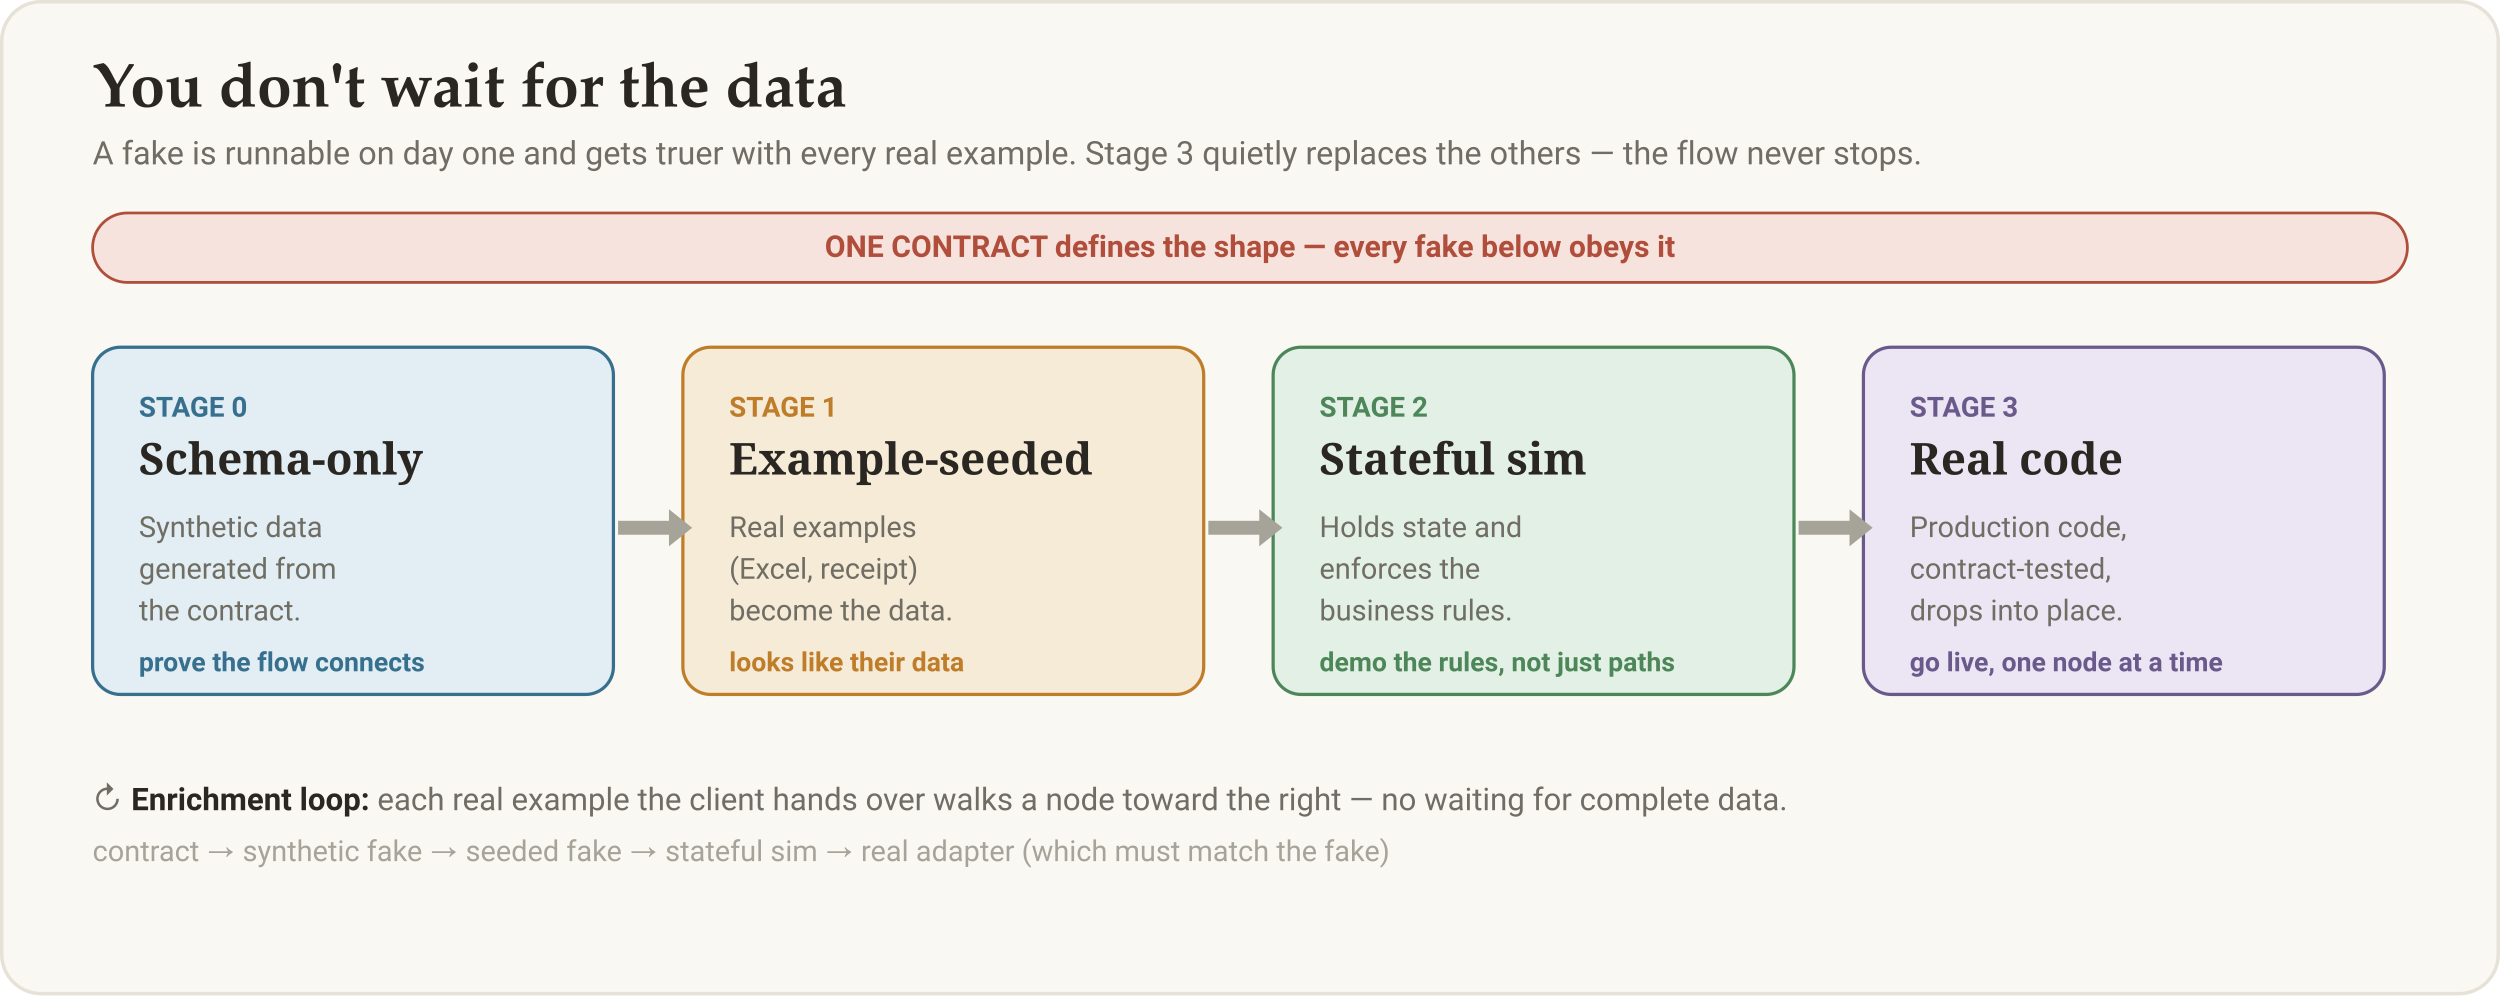
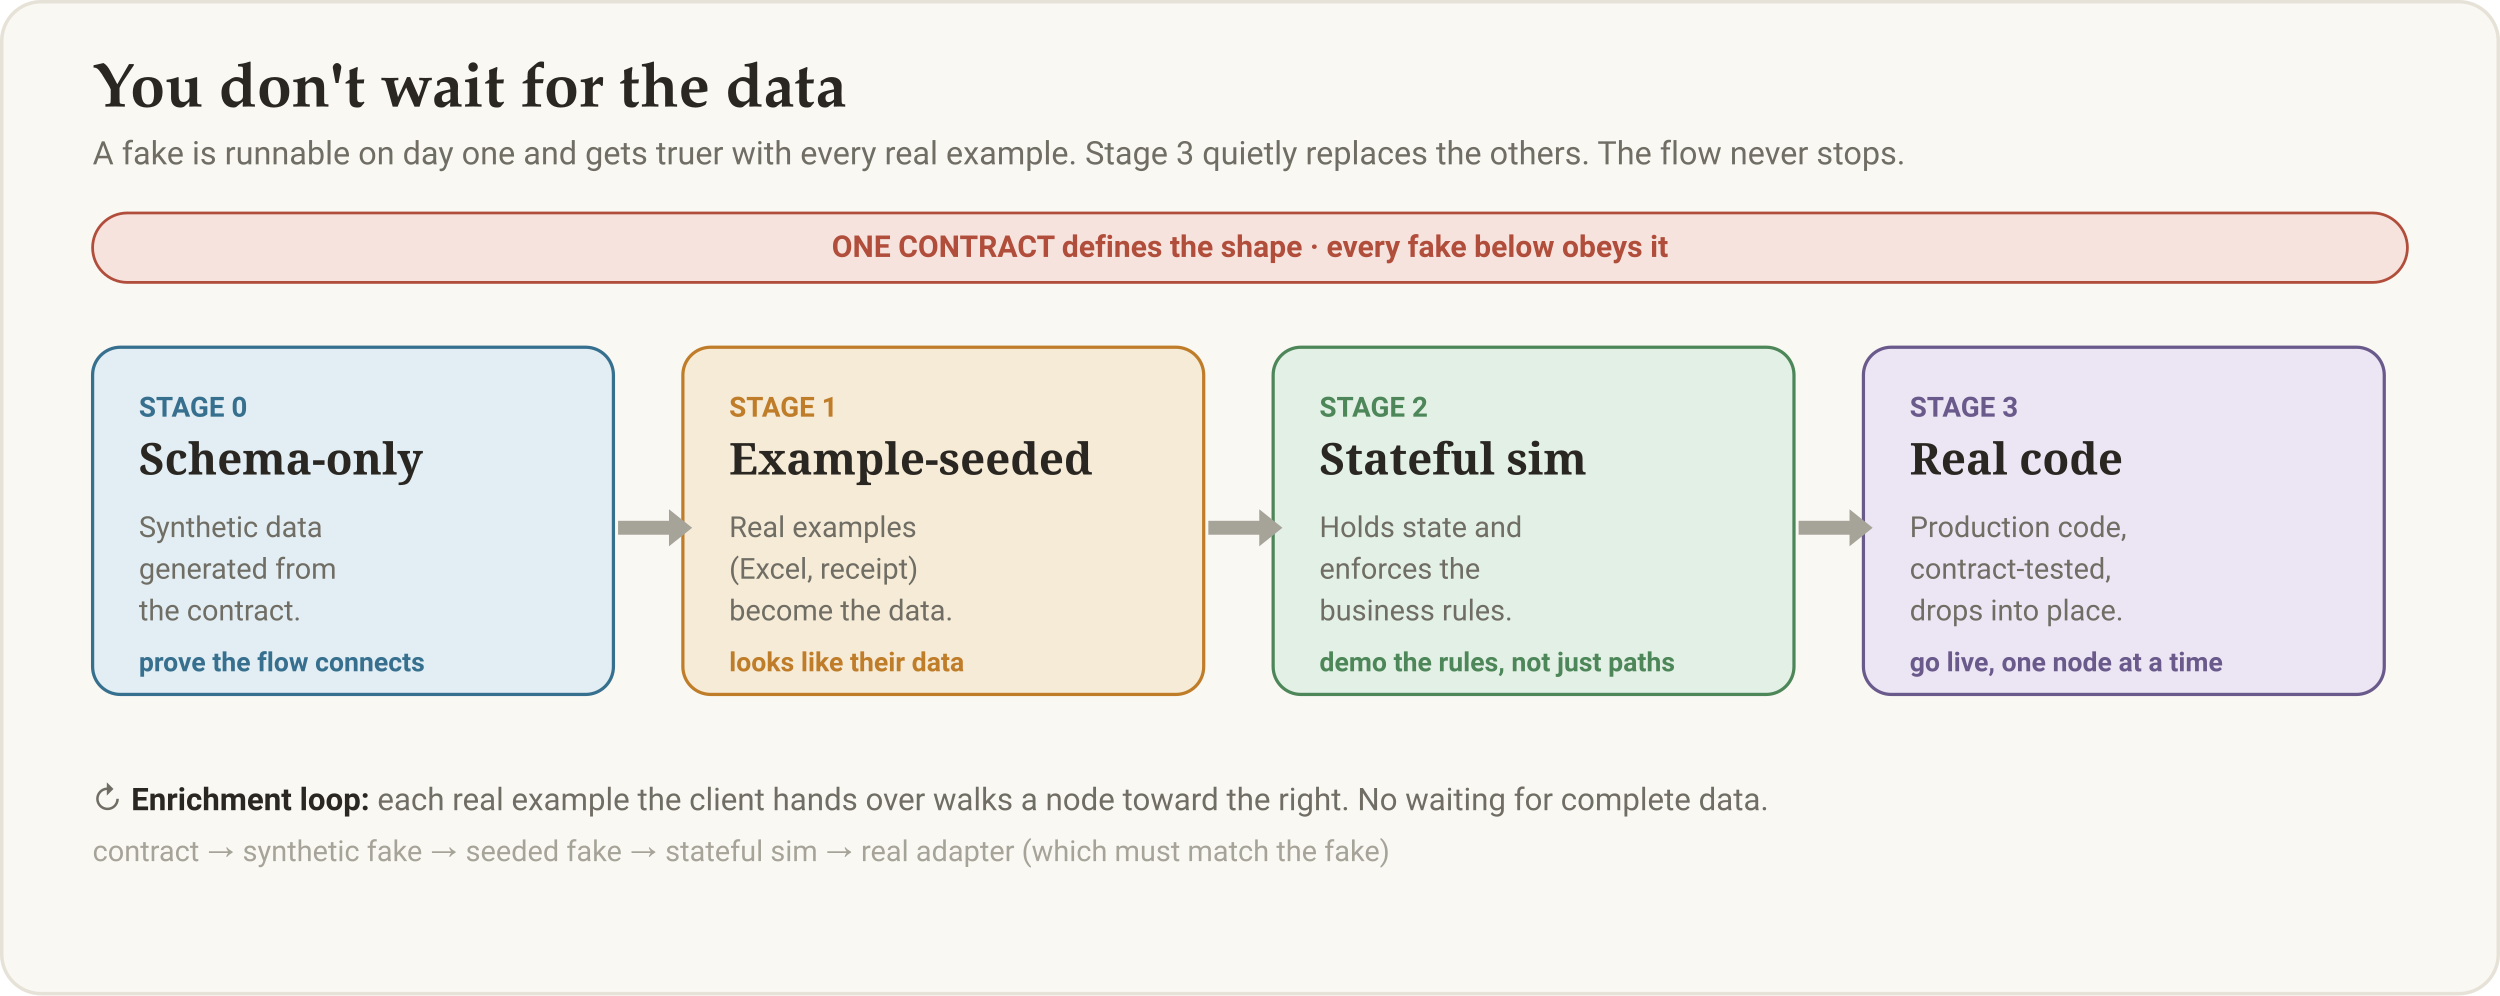
- <svg xmlns="http://www.w3.org/2000/svg" viewBox="0 0 1080 430" font-family="-apple-system, 'Segoe UI', Roboto, Helvetica, Arial, sans-serif" role="img" aria-label="Virtualize early, enrich progressively: a fake matures from schema-only synthetic data, to example-seeded, to stateful simulation, to real implementation — fed by one contract and by real client examples.">
+ <svg xmlns="http://www.w3.org/2000/svg" viewBox="0 0 1080 430" font-family="-apple-system, 'Segoe UI', Roboto, Helvetica, Arial, sans-serif" role="img" aria-label="Virtualize early, enrich progressively: a fake matures from schema-only synthetic data, to example-seeded, to stateful simulation, to real implementation, fed by one contract and by real client examples.">
  <rect width="1080" height="430" rx="18" fill="#faf8f3" />
  <rect x="0.75" y="0.75" width="1078.5" height="428.5" rx="17" fill="none" stroke="#e6e2d8" stroke-width="1.5" />
  <text x="40" y="46" font-family="Georgia, Palatino, serif" font-size="27" font-weight="700" fill="#2a2722">You don't wait for the data</text>
-   <text x="40" y="71" font-size="14" fill="#6f6d64">A fake is runnable on day one and gets truer with every real example. Stage 3 quietly replaces the others — the flow never stops.</text>
+   <text x="40" y="71" font-size="14" fill="#6f6d64">A fake is runnable on day one and gets truer with every real example. Stage 3 quietly replaces the others. The flow never stops.</text>
  <rect x="40" y="92" width="1000" height="30" rx="15" fill="#f6e3dd" stroke="#b14d3b" stroke-width="1.2" />
-   <text x="540" y="111" font-size="13" font-weight="700" fill="#b14d3b" text-anchor="middle">ONE CONTRACT defines the shape — every fake below obeys it</text>
+   <text x="540" y="111" font-size="13" font-weight="700" fill="#b14d3b" text-anchor="middle">ONE CONTRACT defines the shape · every fake below obeys it</text>
  <g>
    <rect x="40" y="150" width="225" height="150" rx="12" fill="#e2eef3" stroke="#37708f" stroke-width="1.4" />
    <text x="60" y="180" font-size="12" font-weight="700" fill="#37708f">STAGE 0</text>
    <text x="60" y="205" font-family="Georgia, serif" font-size="19" font-weight="700" fill="#2a2722">Schema-only</text>
    <text x="60" y="232" font-size="12.5" fill="#6f6d64">Synthetic data</text>
    <text x="60" y="250" font-size="12.5" fill="#6f6d64">generated from</text>
    <text x="60" y="268" font-size="12.5" fill="#6f6d64">the contract.</text>
    <text x="60" y="290" font-size="11.5" fill="#37708f" font-weight="600">prove the flow connects</text>
    <rect x="295" y="150" width="225" height="150" rx="12" fill="#f6ebd7" stroke="#bf7d2a" stroke-width="1.4" />
    <text x="315" y="180" font-size="12" font-weight="700" fill="#bf7d2a">STAGE 1</text>
    <text x="315" y="205" font-family="Georgia, serif" font-size="19" font-weight="700" fill="#2a2722">Example-seeded</text>
    <text x="315" y="232" font-size="12.5" fill="#6f6d64">Real examples</text>
    <text x="315" y="250" font-size="12.5" fill="#6f6d64">(Excel, receipt)</text>
    <text x="315" y="268" font-size="12.5" fill="#6f6d64">become the data.</text>
    <text x="315" y="290" font-size="11.5" fill="#bf7d2a" font-weight="600">looks like their data</text>
    <rect x="550" y="150" width="225" height="150" rx="12" fill="#e3f0e5" stroke="#4d8759" stroke-width="1.4" />
    <text x="570" y="180" font-size="12" font-weight="700" fill="#4d8759">STAGE 2</text>
    <text x="570" y="205" font-family="Georgia, serif" font-size="19" font-weight="700" fill="#2a2722">Stateful sim</text>
    <text x="570" y="232" font-size="12.5" fill="#6f6d64">Holds state and</text>
    <text x="570" y="250" font-size="12.5" fill="#6f6d64">enforces the</text>
    <text x="570" y="268" font-size="12.5" fill="#6f6d64">business rules.</text>
    <text x="570" y="290" font-size="11.5" fill="#4d8759" font-weight="600">demo the rules, not just paths</text>
    <rect x="805" y="150" width="225" height="150" rx="12" fill="#ece6f4" stroke="#6a5a8c" stroke-width="1.4" />
    <text x="825" y="180" font-size="12" font-weight="700" fill="#6a5a8c">STAGE 3</text>
    <text x="825" y="205" font-family="Georgia, serif" font-size="19" font-weight="700" fill="#2a2722">Real code</text>
    <text x="825" y="232" font-size="12.5" fill="#6f6d64">Production code,</text>
    <text x="825" y="250" font-size="12.5" fill="#6f6d64">contract-tested,</text>
    <text x="825" y="268" font-size="12.5" fill="#6f6d64">drops into place.</text>
    <text x="825" y="290" font-size="11.5" fill="#6a5a8c" font-weight="600">go live, one node at a time</text>
  </g>
  <g fill="#a6a399">
    <path d="M267 225 l22 0 l0 -5 l10 8 l-10 8 l0 -5 l-22 0 z" />
    <path d="M522 225 l22 0 l0 -5 l10 8 l-10 8 l0 -5 l-22 0 z" />
    <path d="M777 225 l22 0 l0 -5 l10 8 l-10 8 l0 -5 l-22 0 z" />
  </g>
-   <text x="40" y="350" font-size="13.5" fill="#6f6d64">↻ <tspan font-weight="700" fill="#2a2722">Enrichment loop:</tspan> each real example the client hands over walks a node toward the right — no waiting for complete data.</text>
+   <text x="40" y="350" font-size="13.5" fill="#6f6d64">↻ <tspan font-weight="700" fill="#2a2722">Enrichment loop:</tspan> each real example the client hands over walks a node toward the right. No waiting for complete data.</text>
  <text x="40" y="372" font-size="12.5" fill="#a6a399">contract → synthetic fake → seeded fake → stateful sim → real adapter (which must match the fake)</text>
</svg>
